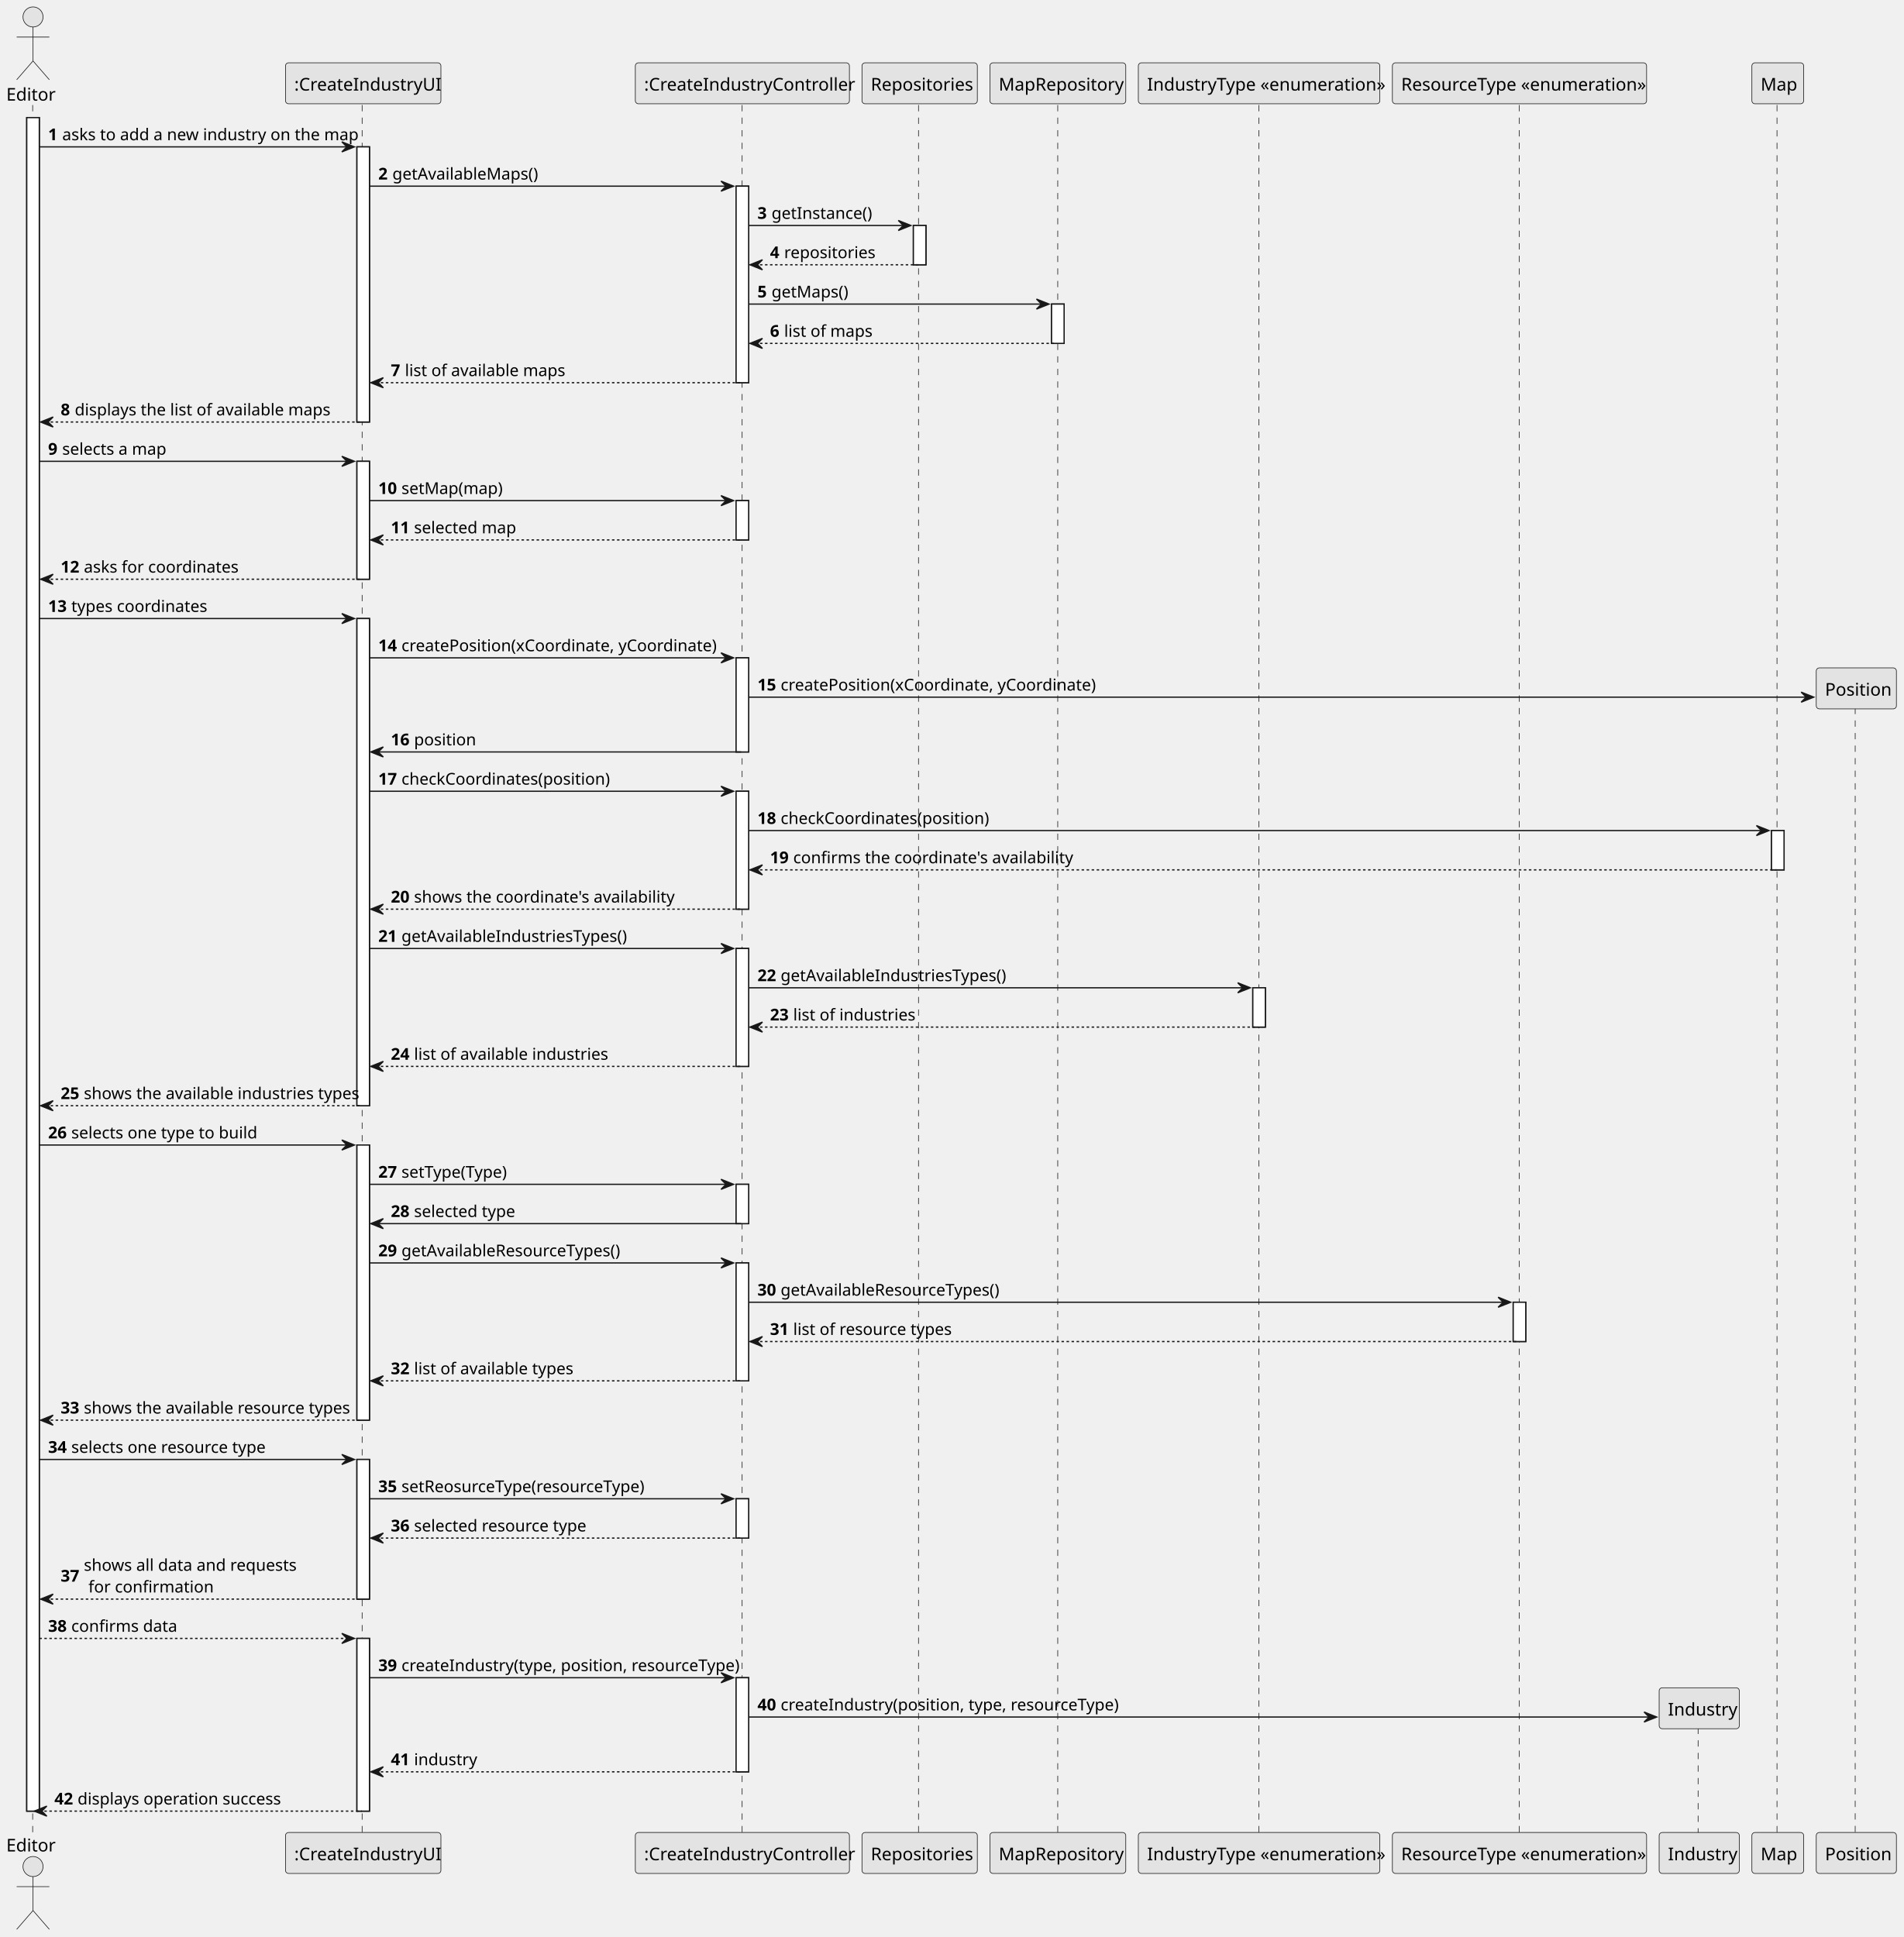
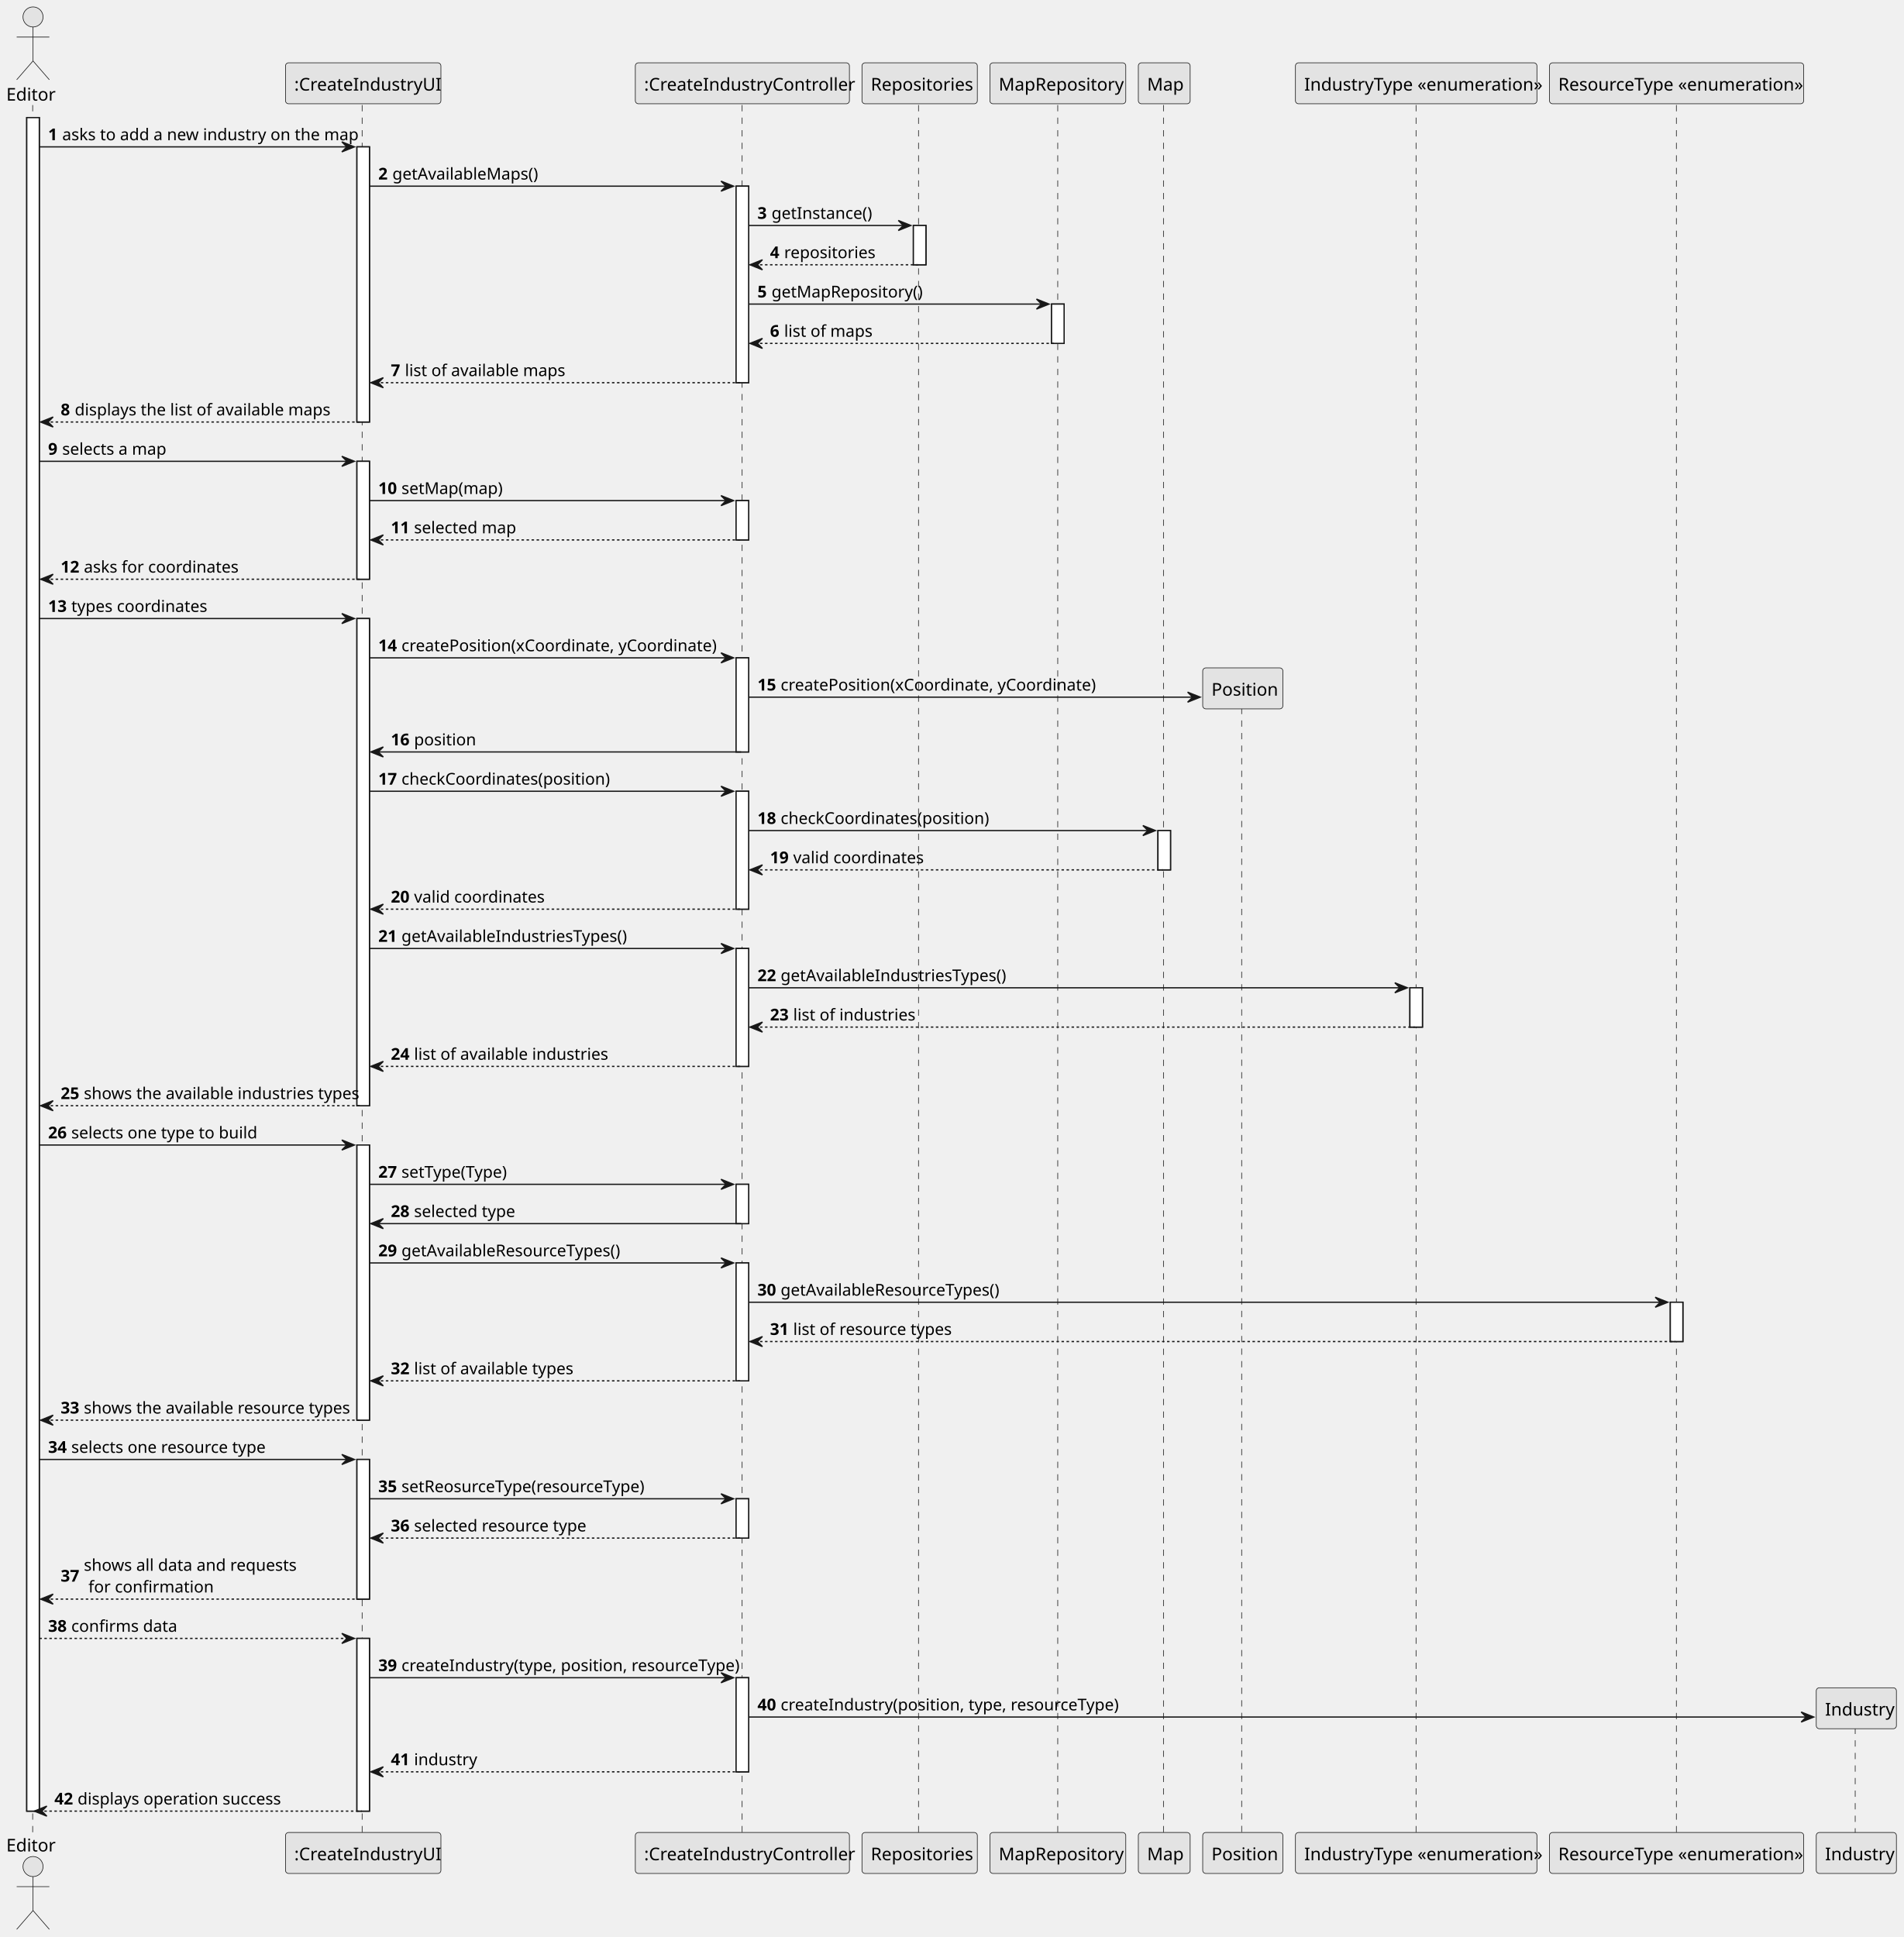
<svg xmlns="http://www.w3.org/2000/svg" contentStyleType="text/css" height="1542px" preserveAspectRatio="none" style="width:1515px;height:1542px;background:#FFFFFF;" version="1.1" viewBox="0 0 1515 1542" width="1515px" zoomAndPan="magnify">
  <defs />
  <g>
    <rect fill="#FFFFFF" height="1348.174" style="stroke:#181818;stroke-width:1.0;" width="10" x="21.286" y="93.621" />
    <rect fill="#FFFFFF" height="219.037" style="stroke:#181818;stroke-width:1.0;" width="10" x="284.09" y="116.912" />
    <rect fill="#FFFFFF" height="93.873" style="stroke:#181818;stroke-width:1.0;" width="10" x="284.09" y="367.24" />
    <rect fill="#FFFFFF" height="387.822" style="stroke:#181818;stroke-width:1.0;" width="10" x="284.09" y="492.404" />
    <rect fill="#FFFFFF" height="219.037" style="stroke:#181818;stroke-width:1.0;" width="10" x="284.09" y="911.518" />
    <rect fill="#FFFFFF" height="111.164" style="stroke:#181818;stroke-width:1.0;" width="10" x="284.09" y="1161.846" />
    <rect fill="#FFFFFF" height="137.494" style="stroke:#181818;stroke-width:1.0;" width="10" x="284.09" y="1304.301" />
    <rect fill="#FFFFFF" height="156.455" style="stroke:#181818;stroke-width:1.0;" width="10" x="585.888" y="148.203" />
    <rect fill="#FFFFFF" height="31.291" style="stroke:#181818;stroke-width:1.0;" width="10" x="585.888" y="398.531" />
    <rect fill="#FFFFFF" height="74.912" style="stroke:#181818;stroke-width:1.0;" width="10" x="585.888" y="523.695" />
    <rect fill="#FFFFFF" height="93.873" style="stroke:#181818;stroke-width:1.0;" width="10" x="585.888" y="629.898" />
    <rect fill="#FFFFFF" height="93.873" style="stroke:#181818;stroke-width:1.0;" width="10" x="585.888" y="755.062" />
    <rect fill="#FFFFFF" height="31.291" style="stroke:#181818;stroke-width:1.0;" width="10" x="585.888" y="942.809" />
    <rect fill="#FFFFFF" height="93.873" style="stroke:#181818;stroke-width:1.0;" width="10" x="585.888" y="1005.391" />
    <rect fill="#FFFFFF" height="31.291" style="stroke:#181818;stroke-width:1.0;" width="10" x="585.888" y="1193.137" />
    <rect fill="#FFFFFF" height="74.912" style="stroke:#181818;stroke-width:1.0;" width="10" x="585.888" y="1335.592" />
    <rect fill="#FFFFFF" height="31.291" style="stroke:#181818;stroke-width:1.0;" width="10" x="726.995" y="179.494" />
    <rect fill="#FFFFFF" height="31.291" style="stroke:#181818;stroke-width:1.0;" width="10" x="836.977" y="242.076" />
-     <rect fill="#FFFFFF" height="31.291" style="stroke:#181818;stroke-width:1.0;" width="10" x="997.159" y="786.354" />
-     <rect fill="#FFFFFF" height="31.291" style="stroke:#181818;stroke-width:1.0;" width="10" x="1204.431" y="1036.682" />
-     <rect fill="#FFFFFF" height="31.291" style="stroke:#181818;stroke-width:1.0;" width="10" x="1410.013" y="661.189" />
+     <rect fill="#FFFFFF" height="31.291" style="stroke:#181818;stroke-width:1.0;" width="10" x="921.67" y="661.189" />
+     <rect fill="#FFFFFF" height="31.291" style="stroke:#181818;stroke-width:1.0;" width="10" x="1122.2" y="786.354" />
+     <rect fill="#FFFFFF" height="31.291" style="stroke:#181818;stroke-width:1.0;" width="10" x="1329.472" y="1036.682" />
    <line style="stroke:#181818;stroke-width:0.5;stroke-dasharray:5.0,5.0;" x1="26" x2="26" y1="83.621" y2="1459.795" />
    <line style="stroke:#181818;stroke-width:0.5;stroke-dasharray:5.0,5.0;" x1="288.235" x2="288.235" y1="83.621" y2="1459.795" />
    <line style="stroke:#181818;stroke-width:0.5;stroke-dasharray:5.0,5.0;" x1="590.688" x2="590.688" y1="83.621" y2="1459.795" />
    <line style="stroke:#181818;stroke-width:0.5;stroke-dasharray:5.0,5.0;" x1="731.088" x2="731.088" y1="83.621" y2="1459.795" />
    <line style="stroke:#181818;stroke-width:0.5;stroke-dasharray:5.0,5.0;" x1="841.901" x2="841.901" y1="83.621" y2="1459.795" />
-     <line style="stroke:#181818;stroke-width:0.5;stroke-dasharray:5.0,5.0;" x1="1002.053" x2="1002.053" y1="83.621" y2="1459.795" />
-     <line style="stroke:#181818;stroke-width:0.5;stroke-dasharray:5.0,5.0;" x1="1209.266" x2="1209.266" y1="83.621" y2="1459.795" />
-     <line style="stroke:#181818;stroke-width:0.5;stroke-dasharray:5.0,5.0;" x1="1351.596" x2="1351.596" y1="1375.402" y2="1459.795" />
-     <line style="stroke:#181818;stroke-width:0.5;stroke-dasharray:5.0,5.0;" x1="1414.396" x2="1414.396" y1="83.621" y2="1459.795" />
-     <line style="stroke:#181818;stroke-width:0.5;stroke-dasharray:5.0,5.0;" x1="1476.63" x2="1476.63" y1="563.506" y2="1459.795" />
+     <line style="stroke:#181818;stroke-width:0.5;stroke-dasharray:5.0,5.0;" x1="926.053" x2="926.053" y1="83.621" y2="1459.795" />
+     <line style="stroke:#181818;stroke-width:0.5;stroke-dasharray:5.0,5.0;" x1="988.287" x2="988.287" y1="563.506" y2="1459.795" />
+     <line style="stroke:#181818;stroke-width:0.5;stroke-dasharray:5.0,5.0;" x1="1127.094" x2="1127.094" y1="83.621" y2="1459.795" />
+     <line style="stroke:#181818;stroke-width:0.5;stroke-dasharray:5.0,5.0;" x1="1334.307" x2="1334.307" y1="83.621" y2="1459.795" />
+     <line style="stroke:#181818;stroke-width:0.5;stroke-dasharray:5.0,5.0;" x1="1476.637" x2="1476.637" y1="1375.402" y2="1459.795" />
    <text fill="#000000" font-family="sans-serif" font-size="14" lengthAdjust="spacing" textLength="36.572" x="5" y="80.107">Editor</text>
    <ellipse cx="26.286" cy="13.5" fill="#E3E3E3" rx="8" ry="8" style="stroke:#181818;stroke-width:0.5;" />
    <path d="M26.286,21.5 L26.286,48.5 M13.286,29.5 L39.286,29.5 M26.286,48.5 L13.286,63.5 M26.286,48.5 L39.286,63.5 " fill="none" style="stroke:#181818;stroke-width:0.5;" />
    <text fill="#000000" font-family="sans-serif" font-size="14" lengthAdjust="spacing" textLength="36.572" x="5" y="1473.902">Editor</text>
    <ellipse cx="26.286" cy="1485.916" fill="#E3E3E3" rx="8" ry="8" style="stroke:#181818;stroke-width:0.5;" />
    <path d="M26.286,1493.916 L26.286,1520.916 M13.286,1501.916 L39.286,1501.916 M26.286,1520.916 L13.286,1535.916 M26.286,1520.916 L39.286,1535.916 " fill="none" style="stroke:#181818;stroke-width:0.5;" />
    <rect fill="#E3E3E3" height="32.621" rx="2.5" ry="2.5" style="stroke:#181818;stroke-width:0.5;" width="123.71" x="227.235" y="50" />
    <text fill="#000000" font-family="sans-serif" font-size="14" lengthAdjust="spacing" textLength="109.71" x="234.235" y="72.107">:CreateIndustryUI</text>
    <rect fill="#E3E3E3" height="32.621" rx="2.5" ry="2.5" style="stroke:#181818;stroke-width:0.5;" width="123.71" x="227.235" y="1458.795" />
    <text fill="#000000" font-family="sans-serif" font-size="14" lengthAdjust="spacing" textLength="109.71" x="234.235" y="1480.902">:CreateIndustryUI</text>
    <rect fill="#E3E3E3" height="32.621" rx="2.5" ry="2.5" style="stroke:#181818;stroke-width:0.5;" width="170.399" x="505.688" y="50" />
    <text fill="#000000" font-family="sans-serif" font-size="14" lengthAdjust="spacing" textLength="156.399" x="512.688" y="72.107">:CreateIndustryController</text>
    <rect fill="#E3E3E3" height="32.621" rx="2.5" ry="2.5" style="stroke:#181818;stroke-width:0.5;" width="170.399" x="505.688" y="1458.795" />
    <text fill="#000000" font-family="sans-serif" font-size="14" lengthAdjust="spacing" textLength="156.399" x="512.688" y="1480.902">:CreateIndustryController</text>
    <rect fill="#E3E3E3" height="32.621" rx="2.5" ry="2.5" style="stroke:#181818;stroke-width:0.5;" width="91.814" x="686.088" y="50" />
    <text fill="#000000" font-family="sans-serif" font-size="14" lengthAdjust="spacing" textLength="77.814" x="693.088" y="72.107">Repositories</text>
    <rect fill="#E3E3E3" height="32.621" rx="2.5" ry="2.5" style="stroke:#181818;stroke-width:0.5;" width="91.814" x="686.088" y="1458.795" />
    <text fill="#000000" font-family="sans-serif" font-size="14" lengthAdjust="spacing" textLength="77.814" x="693.088" y="1480.902">Repositories</text>
    <rect fill="#E3E3E3" height="32.621" rx="2.5" ry="2.5" style="stroke:#181818;stroke-width:0.5;" width="108.151" x="787.901" y="50" />
    <text fill="#000000" font-family="sans-serif" font-size="14" lengthAdjust="spacing" textLength="94.151" x="794.901" y="72.107">MapRepository</text>
    <rect fill="#E3E3E3" height="32.621" rx="2.5" ry="2.5" style="stroke:#181818;stroke-width:0.5;" width="108.151" x="787.901" y="1458.795" />
    <text fill="#000000" font-family="sans-serif" font-size="14" lengthAdjust="spacing" textLength="94.151" x="794.901" y="1480.902">MapRepository</text>
-     <rect fill="#E3E3E3" height="32.621" rx="2.5" ry="2.5" style="stroke:#181818;stroke-width:0.5;" width="192.213" x="906.053" y="50" />
-     <text fill="#000000" font-family="sans-serif" font-size="14" lengthAdjust="spacing" textLength="178.213" x="913.053" y="72.107">IndustryType «enumeration»</text>
-     <rect fill="#E3E3E3" height="32.621" rx="2.5" ry="2.5" style="stroke:#181818;stroke-width:0.5;" width="192.213" x="906.053" y="1458.795" />
-     <text fill="#000000" font-family="sans-serif" font-size="14" lengthAdjust="spacing" textLength="178.213" x="913.053" y="1480.902">IndustryType «enumeration»</text>
-     <rect fill="#E3E3E3" height="32.621" rx="2.5" ry="2.5" style="stroke:#181818;stroke-width:0.5;" width="202.33" x="1108.266" y="50" />
-     <text fill="#000000" font-family="sans-serif" font-size="14" lengthAdjust="spacing" textLength="188.33" x="1115.266" y="72.107">ResourceType «enumeration»</text>
-     <rect fill="#E3E3E3" height="32.621" rx="2.5" ry="2.5" style="stroke:#181818;stroke-width:0.5;" width="202.33" x="1108.266" y="1458.795" />
-     <text fill="#000000" font-family="sans-serif" font-size="14" lengthAdjust="spacing" textLength="188.33" x="1115.266" y="1480.902">ResourceType «enumeration»</text>
-     <rect fill="#E3E3E3" height="32.621" rx="2.5" ry="2.5" style="stroke:#181818;stroke-width:0.5;" width="63.8" x="1320.596" y="1458.795" />
-     <text fill="#000000" font-family="sans-serif" font-size="14" lengthAdjust="spacing" textLength="49.8" x="1327.596" y="1480.902">Industry</text>
-     <rect fill="#E3E3E3" height="32.621" rx="2.5" ry="2.5" style="stroke:#181818;stroke-width:0.5;" width="41.234" x="1394.396" y="50" />
-     <text fill="#000000" font-family="sans-serif" font-size="14" lengthAdjust="spacing" textLength="27.234" x="1401.396" y="72.107">Map</text>
-     <rect fill="#E3E3E3" height="32.621" rx="2.5" ry="2.5" style="stroke:#181818;stroke-width:0.5;" width="41.234" x="1394.396" y="1458.795" />
-     <text fill="#000000" font-family="sans-serif" font-size="14" lengthAdjust="spacing" textLength="27.234" x="1401.396" y="1480.902">Map</text>
-     <rect fill="#E3E3E3" height="32.621" rx="2.5" ry="2.5" style="stroke:#181818;stroke-width:0.5;" width="63.807" x="1445.63" y="1458.795" />
-     <text fill="#000000" font-family="sans-serif" font-size="14" lengthAdjust="spacing" textLength="49.807" x="1452.63" y="1480.902">Position</text>
+     <rect fill="#E3E3E3" height="32.621" rx="2.5" ry="2.5" style="stroke:#181818;stroke-width:0.5;" width="41.234" x="906.053" y="50" />
+     <text fill="#000000" font-family="sans-serif" font-size="14" lengthAdjust="spacing" textLength="27.234" x="913.053" y="72.107">Map</text>
+     <rect fill="#E3E3E3" height="32.621" rx="2.5" ry="2.5" style="stroke:#181818;stroke-width:0.5;" width="41.234" x="906.053" y="1458.795" />
+     <text fill="#000000" font-family="sans-serif" font-size="14" lengthAdjust="spacing" textLength="27.234" x="913.053" y="1480.902">Map</text>
+     <rect fill="#E3E3E3" height="32.621" rx="2.5" ry="2.5" style="stroke:#181818;stroke-width:0.5;" width="63.807" x="957.287" y="1458.795" />
+     <text fill="#000000" font-family="sans-serif" font-size="14" lengthAdjust="spacing" textLength="49.807" x="964.287" y="1480.902">Position</text>
+     <rect fill="#E3E3E3" height="32.621" rx="2.5" ry="2.5" style="stroke:#181818;stroke-width:0.5;" width="192.213" x="1031.094" y="50" />
+     <text fill="#000000" font-family="sans-serif" font-size="14" lengthAdjust="spacing" textLength="178.213" x="1038.094" y="72.107">IndustryType «enumeration»</text>
+     <rect fill="#E3E3E3" height="32.621" rx="2.5" ry="2.5" style="stroke:#181818;stroke-width:0.5;" width="192.213" x="1031.094" y="1458.795" />
+     <text fill="#000000" font-family="sans-serif" font-size="14" lengthAdjust="spacing" textLength="178.213" x="1038.094" y="1480.902">IndustryType «enumeration»</text>
+     <rect fill="#E3E3E3" height="32.621" rx="2.5" ry="2.5" style="stroke:#181818;stroke-width:0.5;" width="202.33" x="1233.307" y="50" />
+     <text fill="#000000" font-family="sans-serif" font-size="14" lengthAdjust="spacing" textLength="188.33" x="1240.307" y="72.107">ResourceType «enumeration»</text>
+     <rect fill="#E3E3E3" height="32.621" rx="2.5" ry="2.5" style="stroke:#181818;stroke-width:0.5;" width="202.33" x="1233.307" y="1458.795" />
+     <text fill="#000000" font-family="sans-serif" font-size="14" lengthAdjust="spacing" textLength="188.33" x="1240.307" y="1480.902">ResourceType «enumeration»</text>
+     <rect fill="#E3E3E3" height="32.621" rx="2.5" ry="2.5" style="stroke:#181818;stroke-width:0.5;" width="63.8" x="1445.637" y="1458.795" />
+     <text fill="#000000" font-family="sans-serif" font-size="14" lengthAdjust="spacing" textLength="49.8" x="1452.637" y="1480.902">Industry</text>
    <rect fill="#FFFFFF" height="1348.174" style="stroke:#181818;stroke-width:1.0;" width="10" x="21.286" y="93.621" />
    <rect fill="#FFFFFF" height="219.037" style="stroke:#181818;stroke-width:1.0;" width="10" x="284.09" y="116.912" />
    <rect fill="#FFFFFF" height="93.873" style="stroke:#181818;stroke-width:1.0;" width="10" x="284.09" y="367.24" />
    <rect fill="#FFFFFF" height="387.822" style="stroke:#181818;stroke-width:1.0;" width="10" x="284.09" y="492.404" />
    <rect fill="#FFFFFF" height="219.037" style="stroke:#181818;stroke-width:1.0;" width="10" x="284.09" y="911.518" />
    <rect fill="#FFFFFF" height="111.164" style="stroke:#181818;stroke-width:1.0;" width="10" x="284.09" y="1161.846" />
    <rect fill="#FFFFFF" height="137.494" style="stroke:#181818;stroke-width:1.0;" width="10" x="284.09" y="1304.301" />
    <rect fill="#FFFFFF" height="156.455" style="stroke:#181818;stroke-width:1.0;" width="10" x="585.888" y="148.203" />
    <rect fill="#FFFFFF" height="31.291" style="stroke:#181818;stroke-width:1.0;" width="10" x="585.888" y="398.531" />
    <rect fill="#FFFFFF" height="74.912" style="stroke:#181818;stroke-width:1.0;" width="10" x="585.888" y="523.695" />
    <rect fill="#FFFFFF" height="93.873" style="stroke:#181818;stroke-width:1.0;" width="10" x="585.888" y="629.898" />
    <rect fill="#FFFFFF" height="93.873" style="stroke:#181818;stroke-width:1.0;" width="10" x="585.888" y="755.062" />
    <rect fill="#FFFFFF" height="31.291" style="stroke:#181818;stroke-width:1.0;" width="10" x="585.888" y="942.809" />
    <rect fill="#FFFFFF" height="93.873" style="stroke:#181818;stroke-width:1.0;" width="10" x="585.888" y="1005.391" />
    <rect fill="#FFFFFF" height="31.291" style="stroke:#181818;stroke-width:1.0;" width="10" x="585.888" y="1193.137" />
    <rect fill="#FFFFFF" height="74.912" style="stroke:#181818;stroke-width:1.0;" width="10" x="585.888" y="1335.592" />
    <rect fill="#FFFFFF" height="31.291" style="stroke:#181818;stroke-width:1.0;" width="10" x="726.995" y="179.494" />
    <rect fill="#FFFFFF" height="31.291" style="stroke:#181818;stroke-width:1.0;" width="10" x="836.977" y="242.076" />
-     <rect fill="#FFFFFF" height="31.291" style="stroke:#181818;stroke-width:1.0;" width="10" x="997.159" y="786.354" />
-     <rect fill="#FFFFFF" height="31.291" style="stroke:#181818;stroke-width:1.0;" width="10" x="1204.431" y="1036.682" />
-     <rect fill="#FFFFFF" height="31.291" style="stroke:#181818;stroke-width:1.0;" width="10" x="1410.013" y="661.189" />
+     <rect fill="#FFFFFF" height="31.291" style="stroke:#181818;stroke-width:1.0;" width="10" x="921.67" y="661.189" />
+     <rect fill="#FFFFFF" height="31.291" style="stroke:#181818;stroke-width:1.0;" width="10" x="1122.2" y="786.354" />
+     <rect fill="#FFFFFF" height="31.291" style="stroke:#181818;stroke-width:1.0;" width="10" x="1329.472" y="1036.682" />
    <polygon fill="#181818" points="272.09,112.912,282.09,116.912,272.09,120.912,276.09,116.912" style="stroke:#181818;stroke-width:1.0;" />
    <line style="stroke:#181818;stroke-width:1.0;" x1="31.286" x2="278.09" y1="116.912" y2="116.912" />
    <text fill="#000000" font-family="sans-serif" font-size="13" font-weight="bold" lengthAdjust="spacing" textLength="7.23" x="38.286" y="111.649">1</text>
    <text fill="#000000" font-family="sans-serif" font-size="13" lengthAdjust="spacing" textLength="222.574" x="49.516" y="111.649">asks to add a new industry on the map</text>
    <polygon fill="#181818" points="573.888,144.203,583.888,148.203,573.888,152.203,577.888,148.203" style="stroke:#181818;stroke-width:1.0;" />
    <line style="stroke:#181818;stroke-width:1.0;" x1="294.09" x2="579.888" y1="148.203" y2="148.203" />
    <text fill="#000000" font-family="sans-serif" font-size="13" font-weight="bold" lengthAdjust="spacing" textLength="7.23" x="301.09" y="142.94">2</text>
    <text fill="#000000" font-family="sans-serif" font-size="13" lengthAdjust="spacing" textLength="111.274" x="312.32" y="142.94">getAvailableMaps()</text>
    <polygon fill="#181818" points="714.995,175.494,724.995,179.494,714.995,183.494,718.995,179.494" style="stroke:#181818;stroke-width:1.0;" />
    <line style="stroke:#181818;stroke-width:1.0;" x1="595.888" x2="720.995" y1="179.494" y2="179.494" />
    <text fill="#000000" font-family="sans-serif" font-size="13" font-weight="bold" lengthAdjust="spacing" textLength="7.23" x="602.888" y="174.231">3</text>
    <text fill="#000000" font-family="sans-serif" font-size="13" lengthAdjust="spacing" textLength="75.874" x="614.118" y="174.231">getInstance()</text>
    <polygon fill="#181818" points="606.888,206.785,596.888,210.785,606.888,214.785,602.888,210.785" style="stroke:#181818;stroke-width:1.0;" />
    <line style="stroke:#181818;stroke-width:1.0;stroke-dasharray:2.0,2.0;" x1="600.888" x2="730.995" y1="210.785" y2="210.785" />
    <text fill="#000000" font-family="sans-serif" font-size="13" font-weight="bold" lengthAdjust="spacing" textLength="7.23" x="612.888" y="205.523">4</text>
    <text fill="#000000" font-family="sans-serif" font-size="13" lengthAdjust="spacing" textLength="67.196" x="624.118" y="205.523">repositories</text>
    <polygon fill="#181818" points="824.977,238.076,834.977,242.076,824.977,246.076,828.977,242.076" style="stroke:#181818;stroke-width:1.0;" />
    <line style="stroke:#181818;stroke-width:1.0;" x1="595.888" x2="830.977" y1="242.076" y2="242.076" />
    <text fill="#000000" font-family="sans-serif" font-size="13" font-weight="bold" lengthAdjust="spacing" textLength="7.23" x="602.888" y="236.814">5</text>
-     <text fill="#000000" font-family="sans-serif" font-size="13" lengthAdjust="spacing" textLength="58.519" x="614.118" y="236.814">getMaps()</text>
+     <text fill="#000000" font-family="sans-serif" font-size="13" lengthAdjust="spacing" textLength="114.156" x="614.118" y="236.814">getMapRepository()</text>
    <polygon fill="#181818" points="606.888,269.367,596.888,273.367,606.888,277.367,602.888,273.367" style="stroke:#181818;stroke-width:1.0;" />
    <line style="stroke:#181818;stroke-width:1.0;stroke-dasharray:2.0,2.0;" x1="600.888" x2="840.977" y1="273.367" y2="273.367" />
    <text fill="#000000" font-family="sans-serif" font-size="13" font-weight="bold" lengthAdjust="spacing" textLength="7.23" x="612.888" y="268.104">6</text>
    <text fill="#000000" font-family="sans-serif" font-size="13" lengthAdjust="spacing" textLength="65.743" x="624.118" y="268.104">list of maps</text>
    <polygon fill="#181818" points="305.09,300.658,295.09,304.658,305.09,308.658,301.09,304.658" style="stroke:#181818;stroke-width:1.0;" />
    <line style="stroke:#181818;stroke-width:1.0;stroke-dasharray:2.0,2.0;" x1="299.09" x2="589.888" y1="304.658" y2="304.658" />
    <text fill="#000000" font-family="sans-serif" font-size="13" font-weight="bold" lengthAdjust="spacing" textLength="7.23" x="311.09" y="299.396">7</text>
    <text fill="#000000" font-family="sans-serif" font-size="13" lengthAdjust="spacing" textLength="120.669" x="322.32" y="299.396">list of available maps</text>
    <polygon fill="#181818" points="42.286,331.949,32.286,335.949,42.286,339.949,38.286,335.949" style="stroke:#181818;stroke-width:1.0;" />
    <line style="stroke:#181818;stroke-width:1.0;stroke-dasharray:2.0,2.0;" x1="36.286" x2="288.09" y1="335.949" y2="335.949" />
    <text fill="#000000" font-family="sans-serif" font-size="13" font-weight="bold" lengthAdjust="spacing" textLength="7.23" x="48.286" y="330.687">8</text>
    <text fill="#000000" font-family="sans-serif" font-size="13" lengthAdjust="spacing" textLength="192.931" x="59.516" y="330.687">displays the list of available maps</text>
    <polygon fill="#181818" points="272.09,363.24,282.09,367.24,272.09,371.24,276.09,367.24" style="stroke:#181818;stroke-width:1.0;" />
    <line style="stroke:#181818;stroke-width:1.0;" x1="31.286" x2="278.09" y1="367.24" y2="367.24" />
    <text fill="#000000" font-family="sans-serif" font-size="13" font-weight="bold" lengthAdjust="spacing" textLength="7.23" x="38.286" y="361.978">9</text>
    <text fill="#000000" font-family="sans-serif" font-size="13" lengthAdjust="spacing" textLength="80.203" x="49.516" y="361.978">selects a map</text>
    <polygon fill="#181818" points="573.888,394.531,583.888,398.531,573.888,402.531,577.888,398.531" style="stroke:#181818;stroke-width:1.0;" />
    <line style="stroke:#181818;stroke-width:1.0;" x1="294.09" x2="579.888" y1="398.531" y2="398.531" />
    <text fill="#000000" font-family="sans-serif" font-size="13" font-weight="bold" lengthAdjust="spacing" textLength="14.46" x="301.09" y="393.269">10</text>
    <text fill="#000000" font-family="sans-serif" font-size="13" lengthAdjust="spacing" textLength="76.578" x="319.55" y="393.269">setMap(map)</text>
    <polygon fill="#181818" points="305.09,425.822,295.09,429.822,305.09,433.822,301.09,429.822" style="stroke:#181818;stroke-width:1.0;" />
    <line style="stroke:#181818;stroke-width:1.0;stroke-dasharray:2.0,2.0;" x1="299.09" x2="589.888" y1="429.822" y2="429.822" />
    <text fill="#000000" font-family="sans-serif" font-size="13" font-weight="bold" lengthAdjust="spacing" textLength="14.46" x="311.09" y="424.56">11</text>
    <text fill="#000000" font-family="sans-serif" font-size="13" lengthAdjust="spacing" textLength="77.321" x="329.55" y="424.56">selected map</text>
    <polygon fill="#181818" points="42.286,457.113,32.286,461.113,42.286,465.113,38.286,461.113" style="stroke:#181818;stroke-width:1.0;" />
    <line style="stroke:#181818;stroke-width:1.0;stroke-dasharray:2.0,2.0;" x1="36.286" x2="288.09" y1="461.113" y2="461.113" />
    <text fill="#000000" font-family="sans-serif" font-size="13" font-weight="bold" lengthAdjust="spacing" textLength="14.46" x="48.286" y="455.851">12</text>
    <text fill="#000000" font-family="sans-serif" font-size="13" lengthAdjust="spacing" textLength="116.334" x="66.746" y="455.851">asks for coordinates</text>
    <polygon fill="#181818" points="272.09,488.404,282.09,492.404,272.09,496.404,276.09,492.404" style="stroke:#181818;stroke-width:1.0;" />
    <line style="stroke:#181818;stroke-width:1.0;" x1="31.286" x2="278.09" y1="492.404" y2="492.404" />
    <text fill="#000000" font-family="sans-serif" font-size="13" font-weight="bold" lengthAdjust="spacing" textLength="14.46" x="38.286" y="487.142">13</text>
    <text fill="#000000" font-family="sans-serif" font-size="13" lengthAdjust="spacing" textLength="101.893" x="56.746" y="487.142">types coordinates</text>
    <polygon fill="#181818" points="573.888,519.695,583.888,523.695,573.888,527.695,577.888,523.695" style="stroke:#181818;stroke-width:1.0;" />
    <line style="stroke:#181818;stroke-width:1.0;" x1="294.09" x2="579.888" y1="523.695" y2="523.695" />
    <text fill="#000000" font-family="sans-serif" font-size="13" font-weight="bold" lengthAdjust="spacing" textLength="14.46" x="301.09" y="518.433">14</text>
    <text fill="#000000" font-family="sans-serif" font-size="13" lengthAdjust="spacing" textLength="238.456" x="319.55" y="518.433">createPosition(xCoordinate, yCoordinate)</text>
-     <polygon fill="#181818" points="1433.63,550.986,1443.63,554.986,1433.63,558.986,1437.63,554.986" style="stroke:#181818;stroke-width:1.0;" />
-     <line style="stroke:#181818;stroke-width:1.0;" x1="595.888" x2="1439.63" y1="554.986" y2="554.986" />
+     <polygon fill="#181818" points="945.287,550.986,955.287,554.986,945.287,558.986,949.287,554.986" style="stroke:#181818;stroke-width:1.0;" />
+     <line style="stroke:#181818;stroke-width:1.0;" x1="595.888" x2="951.287" y1="554.986" y2="554.986" />
    <text fill="#000000" font-family="sans-serif" font-size="13" font-weight="bold" lengthAdjust="spacing" textLength="14.46" x="602.888" y="549.724">15</text>
    <text fill="#000000" font-family="sans-serif" font-size="13" lengthAdjust="spacing" textLength="238.456" x="621.348" y="549.724">createPosition(xCoordinate, yCoordinate)</text>
-     <rect fill="#E3E3E3" height="32.621" rx="2.5" ry="2.5" style="stroke:#181818;stroke-width:0.5;" width="63.807" x="1445.63" y="531.695" />
-     <text fill="#000000" font-family="sans-serif" font-size="14" lengthAdjust="spacing" textLength="49.807" x="1452.63" y="553.803">Position</text>
+     <rect fill="#E3E3E3" height="32.621" rx="2.5" ry="2.5" style="stroke:#181818;stroke-width:0.5;" width="63.807" x="957.287" y="531.695" />
+     <text fill="#000000" font-family="sans-serif" font-size="14" lengthAdjust="spacing" textLength="49.807" x="964.287" y="553.803">Position</text>
    <polygon fill="#181818" points="305.09,594.607,295.09,598.607,305.09,602.607,301.09,598.607" style="stroke:#181818;stroke-width:1.0;" />
    <line style="stroke:#181818;stroke-width:1.0;" x1="299.09" x2="589.888" y1="598.607" y2="598.607" />
    <text fill="#000000" font-family="sans-serif" font-size="13" font-weight="bold" lengthAdjust="spacing" textLength="14.46" x="311.09" y="593.345">16</text>
    <text fill="#000000" font-family="sans-serif" font-size="13" lengthAdjust="spacing" textLength="44.808" x="329.55" y="593.345">position</text>
    <polygon fill="#181818" points="573.888,625.898,583.888,629.898,573.888,633.898,577.888,629.898" style="stroke:#181818;stroke-width:1.0;" />
    <line style="stroke:#181818;stroke-width:1.0;" x1="294.09" x2="579.888" y1="629.898" y2="629.898" />
    <text fill="#000000" font-family="sans-serif" font-size="13" font-weight="bold" lengthAdjust="spacing" textLength="14.46" x="301.09" y="624.636">17</text>
    <text fill="#000000" font-family="sans-serif" font-size="13" lengthAdjust="spacing" textLength="157.523" x="319.55" y="624.636">checkCoordinates(position)</text>
-     <polygon fill="#181818" points="1398.013,657.189,1408.013,661.189,1398.013,665.189,1402.013,661.189" style="stroke:#181818;stroke-width:1.0;" />
-     <line style="stroke:#181818;stroke-width:1.0;" x1="595.888" x2="1404.013" y1="661.189" y2="661.189" />
+     <polygon fill="#181818" points="909.67,657.189,919.67,661.189,909.67,665.189,913.67,661.189" style="stroke:#181818;stroke-width:1.0;" />
+     <line style="stroke:#181818;stroke-width:1.0;" x1="595.888" x2="915.67" y1="661.189" y2="661.189" />
    <text fill="#000000" font-family="sans-serif" font-size="13" font-weight="bold" lengthAdjust="spacing" textLength="14.46" x="602.888" y="655.927">18</text>
    <text fill="#000000" font-family="sans-serif" font-size="13" lengthAdjust="spacing" textLength="157.523" x="621.348" y="655.927">checkCoordinates(position)</text>
    <polygon fill="#181818" points="606.888,688.481,596.888,692.481,606.888,696.481,602.888,692.481" style="stroke:#181818;stroke-width:1.0;" />
-     <line style="stroke:#181818;stroke-width:1.0;stroke-dasharray:2.0,2.0;" x1="600.888" x2="1414.013" y1="692.481" y2="692.481" />
+     <line style="stroke:#181818;stroke-width:1.0;stroke-dasharray:2.0,2.0;" x1="600.888" x2="925.67" y1="692.481" y2="692.481" />
    <text fill="#000000" font-family="sans-serif" font-size="13" font-weight="bold" lengthAdjust="spacing" textLength="14.46" x="612.888" y="687.218">19</text>
-     <text fill="#000000" font-family="sans-serif" font-size="13" lengthAdjust="spacing" textLength="207.689" x="631.348" y="687.218">confirms the coordinate's availability</text>
+     <text fill="#000000" font-family="sans-serif" font-size="13" lengthAdjust="spacing" textLength="97.557" x="631.348" y="687.218">valid coordinates</text>
    <polygon fill="#181818" points="305.09,719.771,295.09,723.771,305.09,727.771,301.09,723.771" style="stroke:#181818;stroke-width:1.0;" />
    <line style="stroke:#181818;stroke-width:1.0;stroke-dasharray:2.0,2.0;" x1="299.09" x2="589.888" y1="723.771" y2="723.771" />
    <text fill="#000000" font-family="sans-serif" font-size="13" font-weight="bold" lengthAdjust="spacing" textLength="14.46" x="311.09" y="718.509">20</text>
-     <text fill="#000000" font-family="sans-serif" font-size="13" lengthAdjust="spacing" textLength="195.419" x="329.55" y="718.509">shows the coordinate's availability</text>
+     <text fill="#000000" font-family="sans-serif" font-size="13" lengthAdjust="spacing" textLength="97.557" x="329.55" y="718.509">valid coordinates</text>
    <polygon fill="#181818" points="573.888,751.062,583.888,755.062,573.888,759.062,577.888,755.062" style="stroke:#181818;stroke-width:1.0;" />
    <line style="stroke:#181818;stroke-width:1.0;" x1="294.09" x2="579.888" y1="755.062" y2="755.062" />
    <text fill="#000000" font-family="sans-serif" font-size="13" font-weight="bold" lengthAdjust="spacing" textLength="14.46" x="301.09" y="749.8">21</text>
    <text fill="#000000" font-family="sans-serif" font-size="13" lengthAdjust="spacing" textLength="171.247" x="319.55" y="749.8">getAvailableIndustriesTypes()</text>
-     <polygon fill="#181818" points="985.159,782.354,995.159,786.354,985.159,790.354,989.159,786.354" style="stroke:#181818;stroke-width:1.0;" />
-     <line style="stroke:#181818;stroke-width:1.0;" x1="595.888" x2="991.159" y1="786.354" y2="786.354" />
+     <polygon fill="#181818" points="1110.2,782.354,1120.2,786.354,1110.2,790.354,1114.2,786.354" style="stroke:#181818;stroke-width:1.0;" />
+     <line style="stroke:#181818;stroke-width:1.0;" x1="595.888" x2="1116.2" y1="786.354" y2="786.354" />
    <text fill="#000000" font-family="sans-serif" font-size="13" font-weight="bold" lengthAdjust="spacing" textLength="14.46" x="602.888" y="781.091">22</text>
    <text fill="#000000" font-family="sans-serif" font-size="13" lengthAdjust="spacing" textLength="171.247" x="621.348" y="781.091">getAvailableIndustriesTypes()</text>
    <polygon fill="#181818" points="606.888,813.644,596.888,817.644,606.888,821.644,602.888,817.644" style="stroke:#181818;stroke-width:1.0;" />
-     <line style="stroke:#181818;stroke-width:1.0;stroke-dasharray:2.0,2.0;" x1="600.888" x2="1001.159" y1="817.644" y2="817.644" />
+     <line style="stroke:#181818;stroke-width:1.0;stroke-dasharray:2.0,2.0;" x1="600.888" x2="1126.2" y1="817.644" y2="817.644" />
    <text fill="#000000" font-family="sans-serif" font-size="13" font-weight="bold" lengthAdjust="spacing" textLength="14.46" x="612.888" y="812.382">23</text>
    <text fill="#000000" font-family="sans-serif" font-size="13" lengthAdjust="spacing" textLength="89.591" x="631.348" y="812.382">list of industries</text>
    <polygon fill="#181818" points="305.09,844.936,295.09,848.936,305.09,852.936,301.09,848.936" style="stroke:#181818;stroke-width:1.0;" />
    <line style="stroke:#181818;stroke-width:1.0;stroke-dasharray:2.0,2.0;" x1="299.09" x2="589.888" y1="848.936" y2="848.936" />
    <text fill="#000000" font-family="sans-serif" font-size="13" font-weight="bold" lengthAdjust="spacing" textLength="14.46" x="311.09" y="843.673">24</text>
    <text fill="#000000" font-family="sans-serif" font-size="13" lengthAdjust="spacing" textLength="144.517" x="329.55" y="843.673">list of available industries</text>
    <polygon fill="#181818" points="42.286,876.227,32.286,880.227,42.286,884.227,38.286,880.227" style="stroke:#181818;stroke-width:1.0;" />
    <line style="stroke:#181818;stroke-width:1.0;stroke-dasharray:2.0,2.0;" x1="36.286" x2="288.09" y1="880.227" y2="880.227" />
    <text fill="#000000" font-family="sans-serif" font-size="13" font-weight="bold" lengthAdjust="spacing" textLength="14.46" x="48.286" y="874.964">25</text>
    <text fill="#000000" font-family="sans-serif" font-size="13" lengthAdjust="spacing" textLength="207.391" x="66.746" y="874.964">shows the available industries types</text>
    <polygon fill="#181818" points="272.09,907.518,282.09,911.518,272.09,915.518,276.09,911.518" style="stroke:#181818;stroke-width:1.0;" />
    <line style="stroke:#181818;stroke-width:1.0;" x1="31.286" x2="278.09" y1="911.518" y2="911.518" />
    <text fill="#000000" font-family="sans-serif" font-size="13" font-weight="bold" lengthAdjust="spacing" textLength="14.46" x="38.286" y="906.255">26</text>
    <text fill="#000000" font-family="sans-serif" font-size="13" lengthAdjust="spacing" textLength="139.477" x="56.746" y="906.255">selects one type to build</text>
    <polygon fill="#181818" points="573.888,938.809,583.888,942.809,573.888,946.809,577.888,942.809" style="stroke:#181818;stroke-width:1.0;" />
    <line style="stroke:#181818;stroke-width:1.0;" x1="294.09" x2="579.888" y1="942.809" y2="942.809" />
    <text fill="#000000" font-family="sans-serif" font-size="13" font-weight="bold" lengthAdjust="spacing" textLength="14.46" x="301.09" y="937.546">27</text>
    <text fill="#000000" font-family="sans-serif" font-size="13" lengthAdjust="spacing" textLength="83.802" x="319.55" y="937.546">setType(Type)</text>
    <polygon fill="#181818" points="305.09,970.1,295.09,974.1,305.09,978.1,301.09,974.1" style="stroke:#181818;stroke-width:1.0;" />
    <line style="stroke:#181818;stroke-width:1.0;" x1="299.09" x2="589.888" y1="974.1" y2="974.1" />
    <text fill="#000000" font-family="sans-serif" font-size="13" font-weight="bold" lengthAdjust="spacing" textLength="14.46" x="311.09" y="968.837">28</text>
    <text fill="#000000" font-family="sans-serif" font-size="13" lengthAdjust="spacing" textLength="76.603" x="329.55" y="968.837">selected type</text>
    <polygon fill="#181818" points="573.888,1001.391,583.888,1005.391,573.888,1009.391,577.888,1005.391" style="stroke:#181818;stroke-width:1.0;" />
    <line style="stroke:#181818;stroke-width:1.0;" x1="294.09" x2="579.888" y1="1005.391" y2="1005.391" />
    <text fill="#000000" font-family="sans-serif" font-size="13" font-weight="bold" lengthAdjust="spacing" textLength="14.46" x="301.09" y="1000.128">29</text>
    <text fill="#000000" font-family="sans-serif" font-size="13" lengthAdjust="spacing" textLength="170.523" x="319.55" y="1000.128">getAvailableResourceTypes()</text>
-     <polygon fill="#181818" points="1192.431,1032.682,1202.431,1036.682,1192.431,1040.682,1196.431,1036.682" style="stroke:#181818;stroke-width:1.0;" />
-     <line style="stroke:#181818;stroke-width:1.0;" x1="595.888" x2="1198.431" y1="1036.682" y2="1036.682" />
+     <polygon fill="#181818" points="1317.472,1032.682,1327.472,1036.682,1317.472,1040.682,1321.472,1036.682" style="stroke:#181818;stroke-width:1.0;" />
+     <line style="stroke:#181818;stroke-width:1.0;" x1="595.888" x2="1323.472" y1="1036.682" y2="1036.682" />
    <text fill="#000000" font-family="sans-serif" font-size="13" font-weight="bold" lengthAdjust="spacing" textLength="14.46" x="602.888" y="1031.419">30</text>
    <text fill="#000000" font-family="sans-serif" font-size="13" lengthAdjust="spacing" textLength="170.523" x="621.348" y="1031.419">getAvailableResourceTypes()</text>
    <polygon fill="#181818" points="606.888,1063.973,596.888,1067.973,606.888,1071.973,602.888,1067.973" style="stroke:#181818;stroke-width:1.0;" />
-     <line style="stroke:#181818;stroke-width:1.0;stroke-dasharray:2.0,2.0;" x1="600.888" x2="1208.431" y1="1067.973" y2="1067.973" />
+     <line style="stroke:#181818;stroke-width:1.0;stroke-dasharray:2.0,2.0;" x1="600.888" x2="1333.472" y1="1067.973" y2="1067.973" />
    <text fill="#000000" font-family="sans-serif" font-size="13" font-weight="bold" lengthAdjust="spacing" textLength="14.46" x="612.888" y="1062.71">31</text>
    <text fill="#000000" font-family="sans-serif" font-size="13" lengthAdjust="spacing" textLength="119.215" x="631.348" y="1062.71">list of resource types</text>
    <polygon fill="#181818" points="305.09,1095.264,295.09,1099.264,305.09,1103.264,301.09,1099.264" style="stroke:#181818;stroke-width:1.0;" />
    <line style="stroke:#181818;stroke-width:1.0;stroke-dasharray:2.0,2.0;" x1="299.09" x2="589.888" y1="1099.264" y2="1099.264" />
    <text fill="#000000" font-family="sans-serif" font-size="13" font-weight="bold" lengthAdjust="spacing" textLength="14.46" x="311.09" y="1094.001">32</text>
    <text fill="#000000" font-family="sans-serif" font-size="13" lengthAdjust="spacing" textLength="119.952" x="329.55" y="1094.001">list of available types</text>
    <polygon fill="#181818" points="42.286,1126.555,32.286,1130.555,42.286,1134.555,38.286,1130.555" style="stroke:#181818;stroke-width:1.0;" />
    <line style="stroke:#181818;stroke-width:1.0;stroke-dasharray:2.0,2.0;" x1="36.286" x2="288.09" y1="1130.555" y2="1130.555" />
    <text fill="#000000" font-family="sans-serif" font-size="13" font-weight="bold" lengthAdjust="spacing" textLength="14.46" x="48.286" y="1125.292">33</text>
    <text fill="#000000" font-family="sans-serif" font-size="13" lengthAdjust="spacing" textLength="202.332" x="66.746" y="1125.292">shows the available resource types</text>
    <polygon fill="#181818" points="272.09,1157.846,282.09,1161.846,272.09,1165.846,276.09,1161.846" style="stroke:#181818;stroke-width:1.0;" />
    <line style="stroke:#181818;stroke-width:1.0;" x1="31.286" x2="278.09" y1="1161.846" y2="1161.846" />
    <text fill="#000000" font-family="sans-serif" font-size="13" font-weight="bold" lengthAdjust="spacing" textLength="14.46" x="38.286" y="1156.583">34</text>
    <text fill="#000000" font-family="sans-serif" font-size="13" lengthAdjust="spacing" textLength="148.135" x="56.746" y="1156.583">selects one resource type</text>
    <polygon fill="#181818" points="573.888,1189.137,583.888,1193.137,573.888,1197.137,577.888,1193.137" style="stroke:#181818;stroke-width:1.0;" />
    <line style="stroke:#181818;stroke-width:1.0;" x1="294.09" x2="579.888" y1="1193.137" y2="1193.137" />
    <text fill="#000000" font-family="sans-serif" font-size="13" font-weight="bold" lengthAdjust="spacing" textLength="14.46" x="301.09" y="1187.874">35</text>
    <text fill="#000000" font-family="sans-serif" font-size="13" lengthAdjust="spacing" textLength="190.017" x="319.55" y="1187.874">setReosurceType(resourceType)</text>
    <polygon fill="#181818" points="305.09,1220.428,295.09,1224.428,305.09,1228.428,301.09,1224.428" style="stroke:#181818;stroke-width:1.0;" />
    <line style="stroke:#181818;stroke-width:1.0;stroke-dasharray:2.0,2.0;" x1="299.09" x2="589.888" y1="1224.428" y2="1224.428" />
    <text fill="#000000" font-family="sans-serif" font-size="13" font-weight="bold" lengthAdjust="spacing" textLength="14.46" x="311.09" y="1219.165">36</text>
    <text fill="#000000" font-family="sans-serif" font-size="13" lengthAdjust="spacing" textLength="130.793" x="329.55" y="1219.165">selected resource type</text>
    <polygon fill="#181818" points="42.286,1269.01,32.286,1273.01,42.286,1277.01,38.286,1273.01" style="stroke:#181818;stroke-width:1.0;" />
    <line style="stroke:#181818;stroke-width:1.0;stroke-dasharray:2.0,2.0;" x1="36.286" x2="288.09" y1="1273.01" y2="1273.01" />
    <text fill="#000000" font-family="sans-serif" font-size="13" font-weight="bold" lengthAdjust="spacing" textLength="14.46" x="48.286" y="1259.102">37</text>
    <text fill="#000000" font-family="sans-serif" font-size="13" lengthAdjust="spacing" textLength="161.154" x="66.746" y="1250.456">shows all data and requests</text>
    <text fill="#000000" font-family="sans-serif" font-size="13" lengthAdjust="spacing" textLength="89.591" x="70.358" y="1267.747">for confirmation</text>
    <polygon fill="#181818" points="272.09,1300.301,282.09,1304.301,272.09,1308.301,276.09,1304.301" style="stroke:#181818;stroke-width:1.0;" />
    <line style="stroke:#181818;stroke-width:1.0;stroke-dasharray:2.0,2.0;" x1="31.286" x2="278.09" y1="1304.301" y2="1304.301" />
    <text fill="#000000" font-family="sans-serif" font-size="13" font-weight="bold" lengthAdjust="spacing" textLength="14.46" x="38.286" y="1299.038">38</text>
    <text fill="#000000" font-family="sans-serif" font-size="13" lengthAdjust="spacing" textLength="78.032" x="56.746" y="1299.038">confirms data</text>
    <polygon fill="#181818" points="573.888,1331.592,583.888,1335.592,573.888,1339.592,577.888,1335.592" style="stroke:#181818;stroke-width:1.0;" />
    <line style="stroke:#181818;stroke-width:1.0;" x1="294.09" x2="579.888" y1="1335.592" y2="1335.592" />
    <text fill="#000000" font-family="sans-serif" font-size="13" font-weight="bold" lengthAdjust="spacing" textLength="14.46" x="301.09" y="1330.329">39</text>
    <text fill="#000000" font-family="sans-serif" font-size="13" lengthAdjust="spacing" textLength="254.338" x="319.55" y="1330.329">createIndustry(type, position, resourceType)</text>
-     <polygon fill="#181818" points="1308.596,1362.883,1318.596,1366.883,1308.596,1370.883,1312.596,1366.883" style="stroke:#181818;stroke-width:1.0;" />
-     <line style="stroke:#181818;stroke-width:1.0;" x1="595.888" x2="1314.596" y1="1366.883" y2="1366.883" />
+     <polygon fill="#181818" points="1433.637,1362.883,1443.637,1366.883,1433.637,1370.883,1437.637,1366.883" style="stroke:#181818;stroke-width:1.0;" />
+     <line style="stroke:#181818;stroke-width:1.0;" x1="595.888" x2="1439.637" y1="1366.883" y2="1366.883" />
    <text fill="#000000" font-family="sans-serif" font-size="13" font-weight="bold" lengthAdjust="spacing" textLength="14.46" x="602.888" y="1361.62">40</text>
    <text fill="#000000" font-family="sans-serif" font-size="13" lengthAdjust="spacing" textLength="254.338" x="621.348" y="1361.62">createIndustry(position, type, resourceType)</text>
-     <rect fill="#E3E3E3" height="32.621" rx="2.5" ry="2.5" style="stroke:#181818;stroke-width:0.5;" width="63.8" x="1320.596" y="1343.592" />
-     <text fill="#000000" font-family="sans-serif" font-size="14" lengthAdjust="spacing" textLength="49.8" x="1327.596" y="1365.699">Industry</text>
+     <rect fill="#E3E3E3" height="32.621" rx="2.5" ry="2.5" style="stroke:#181818;stroke-width:0.5;" width="63.8" x="1445.637" y="1343.592" />
+     <text fill="#000000" font-family="sans-serif" font-size="14" lengthAdjust="spacing" textLength="49.8" x="1452.637" y="1365.699">Industry</text>
    <polygon fill="#181818" points="305.09,1406.504,295.09,1410.504,305.09,1414.504,301.09,1410.504" style="stroke:#181818;stroke-width:1.0;" />
    <line style="stroke:#181818;stroke-width:1.0;stroke-dasharray:2.0,2.0;" x1="299.09" x2="589.888" y1="1410.504" y2="1410.504" />
    <text fill="#000000" font-family="sans-serif" font-size="13" font-weight="bold" lengthAdjust="spacing" textLength="14.46" x="311.09" y="1405.241">41</text>
    <text fill="#000000" font-family="sans-serif" font-size="13" lengthAdjust="spacing" textLength="45.519" x="329.55" y="1405.241">industry</text>
    <polygon fill="#181818" points="37.286,1437.795,27.286,1441.795,37.286,1445.795,33.286,1441.795" style="stroke:#181818;stroke-width:1.0;" />
    <line style="stroke:#181818;stroke-width:1.0;stroke-dasharray:2.0,2.0;" x1="31.286" x2="288.09" y1="1441.795" y2="1441.795" />
    <text fill="#000000" font-family="sans-serif" font-size="13" font-weight="bold" lengthAdjust="spacing" textLength="14.46" x="43.286" y="1436.532">42</text>
    <text fill="#000000" font-family="sans-serif" font-size="13" lengthAdjust="spacing" textLength="155.359" x="61.746" y="1436.532">displays operation success</text>
  </g>
</svg>
